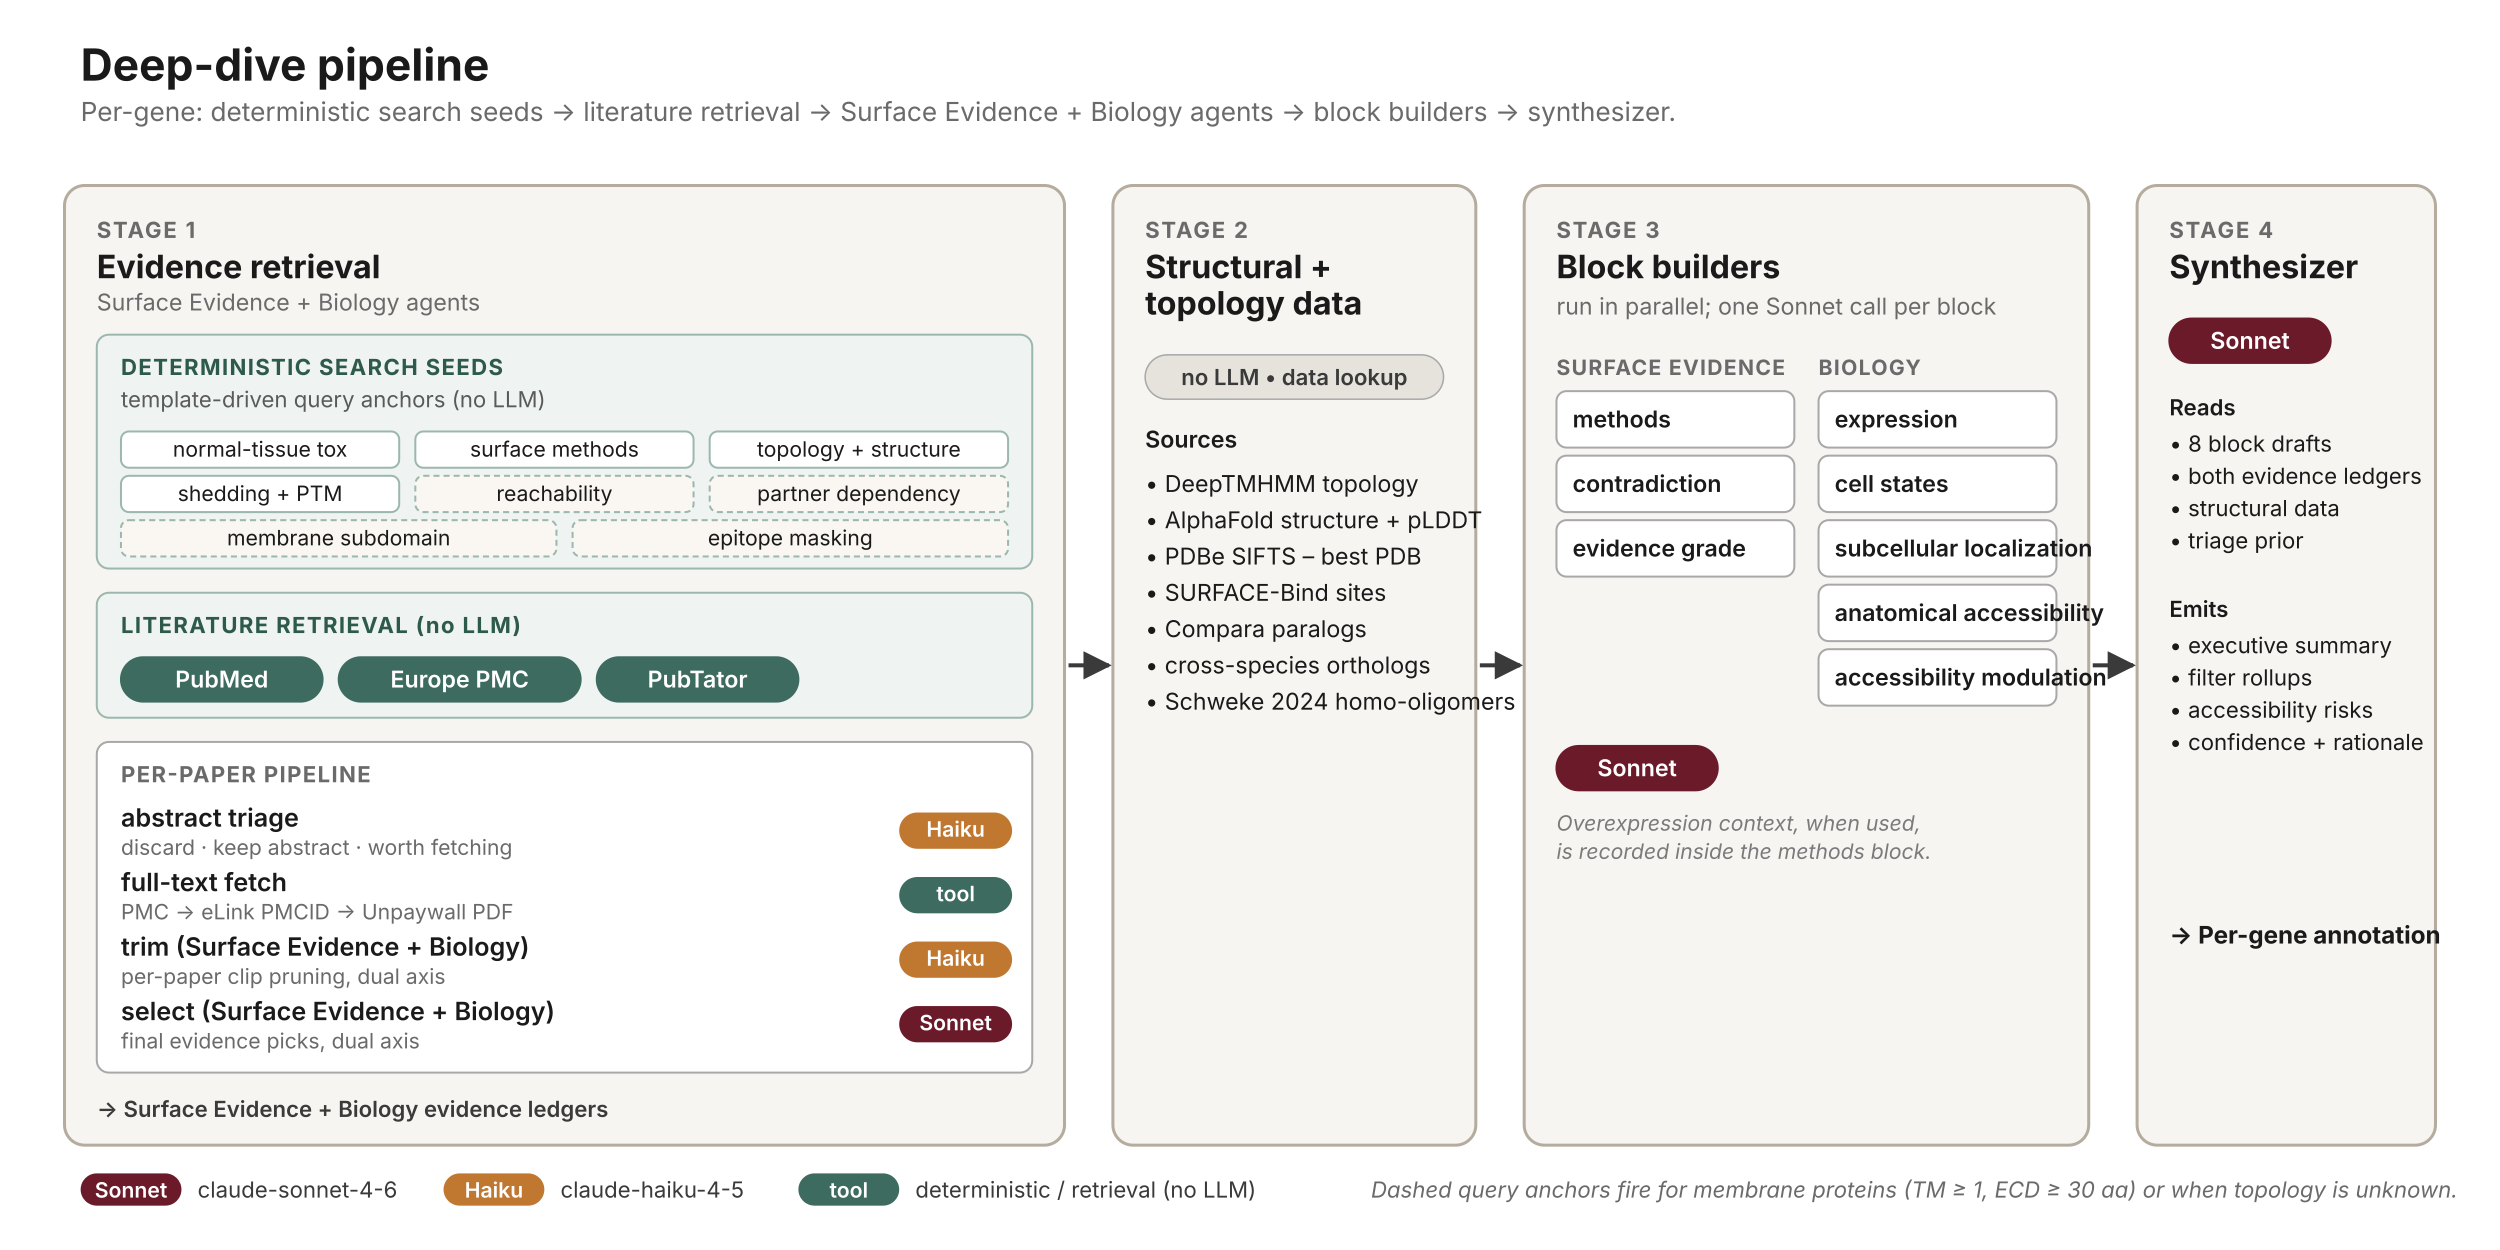
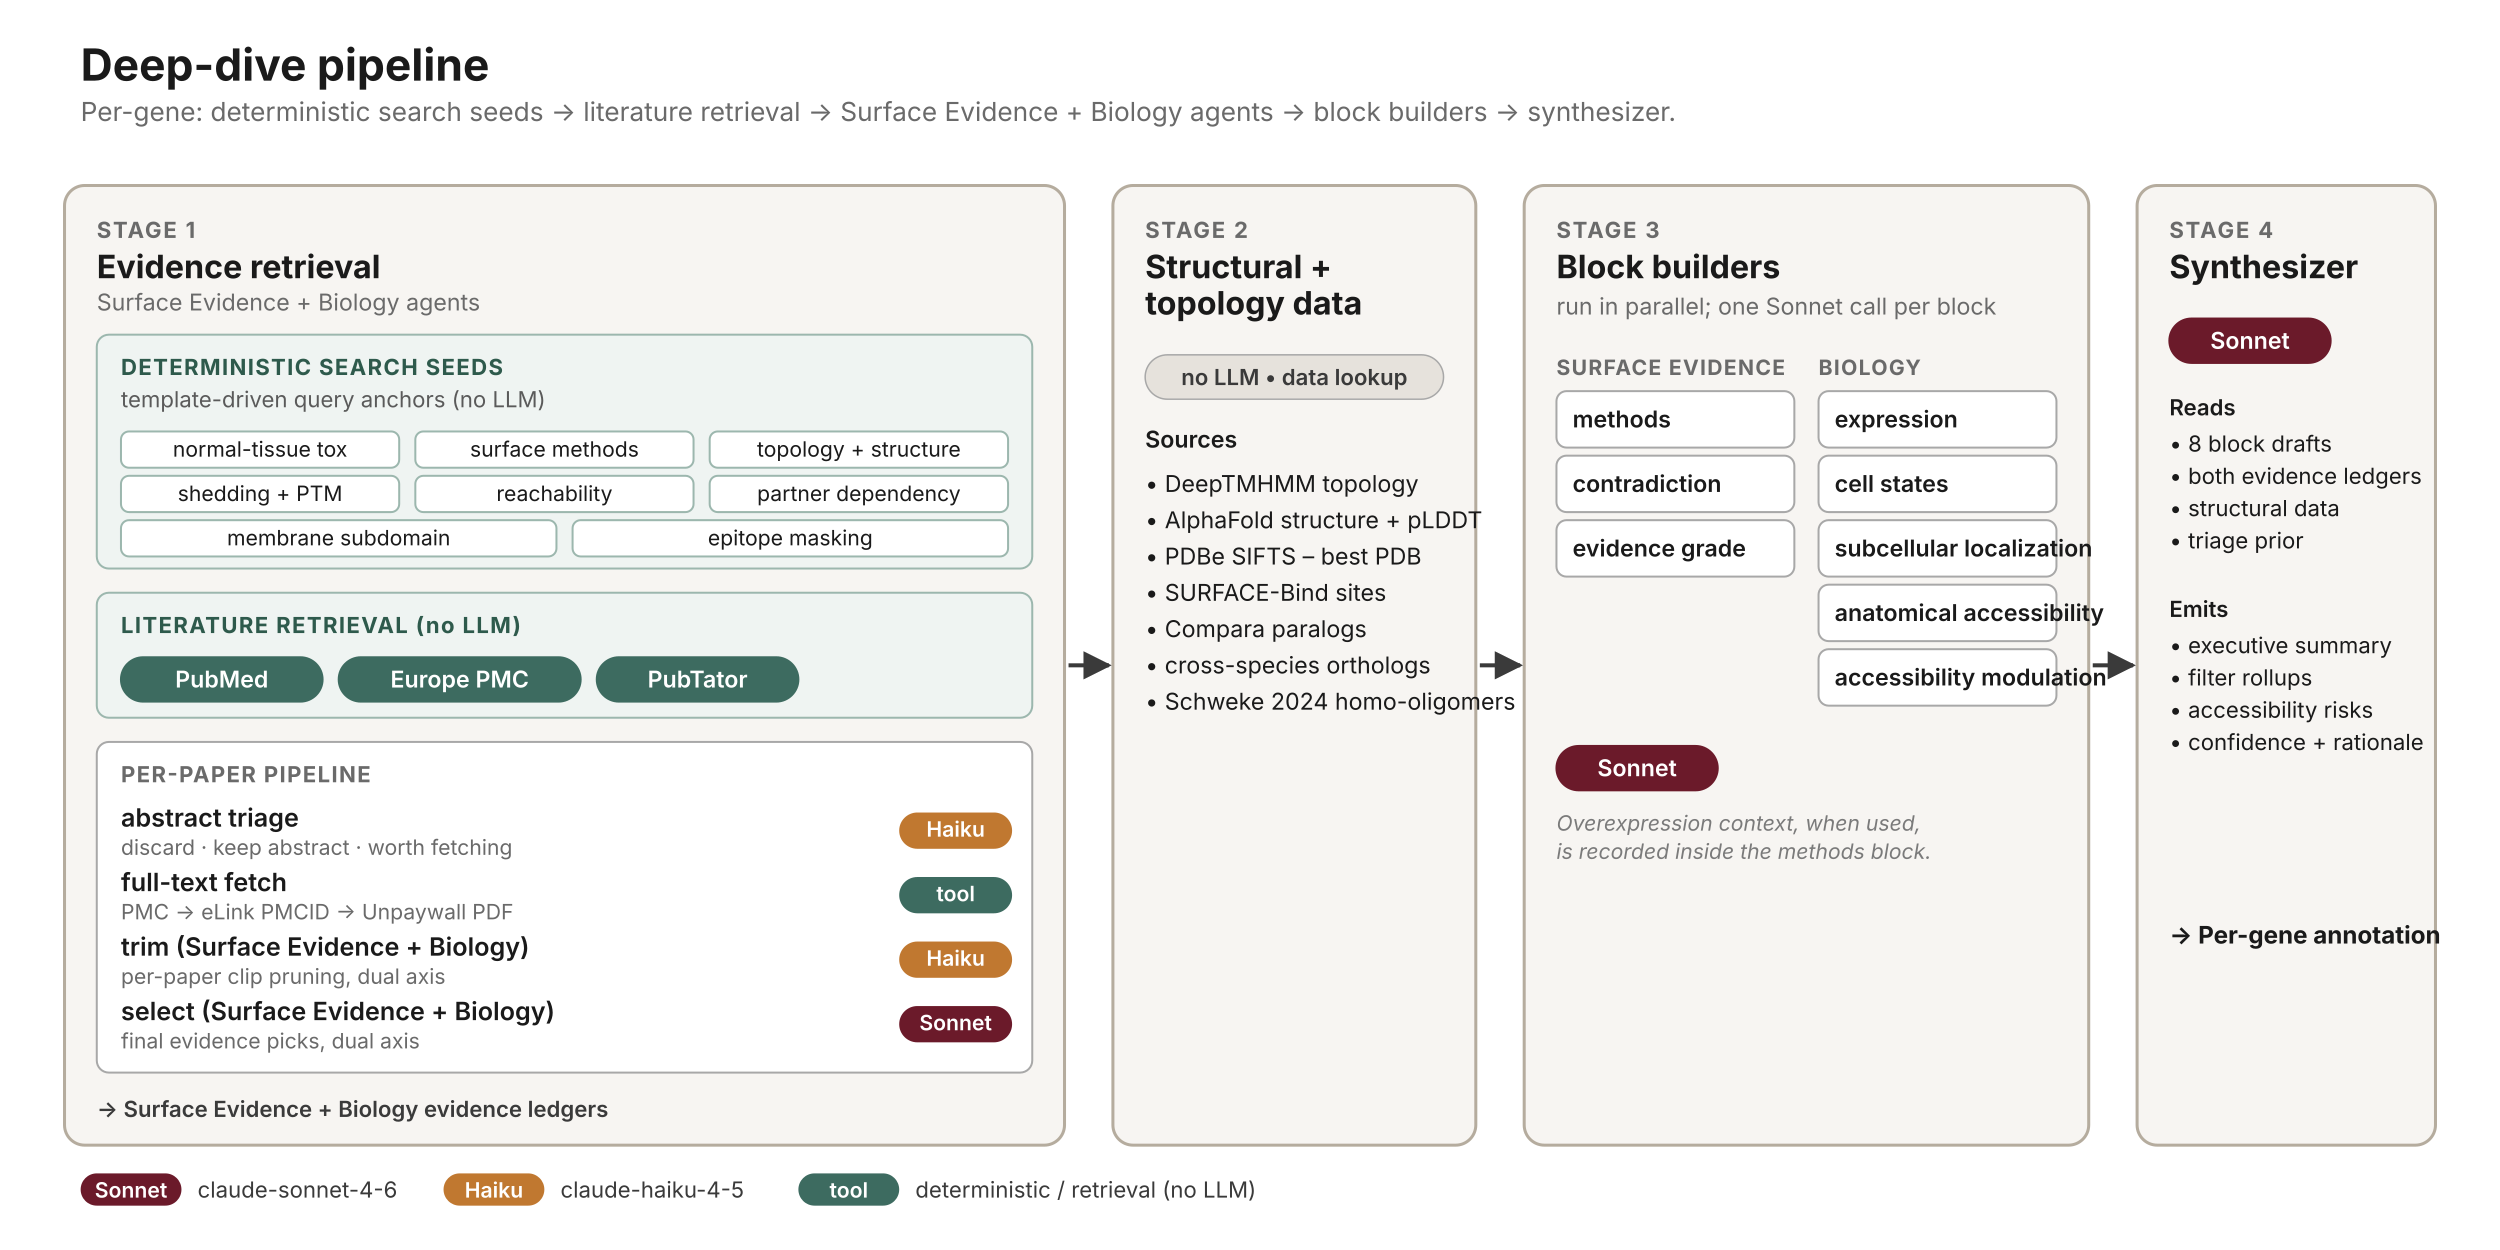
<svg xmlns="http://www.w3.org/2000/svg" viewBox="0 0 1240 620" width="1240" height="620" font-family="Manrope, Inter, system-ui, -apple-system, sans-serif">
  <defs>
    <marker id="arrow" viewBox="0 0 10 10" refX="9" refY="5" markerWidth="7" markerHeight="7" orient="auto-start-reverse">
      <path d="M0,0 L10,5 L0,10 z" fill="#3A3A3A" />
    </marker>
  </defs>
  <rect x="0" y="0" width="1240" height="620" fill="#FFFFFF" />
  <g id="title">
    <text x="40" y="40" font-size="22" font-weight="700" fill="#1A1A1A">
      Deep-dive pipeline
    </text>
    <text x="40" y="60" font-size="13" fill="#6A6A6A">
      Per-gene: deterministic search seeds → literature retrieval → Surface Evidence + Biology agents → block builders → synthesizer.
    </text>
  </g>
  <g id="card-stage1">
    <rect x="32" y="92" width="496" height="476" rx="10" ry="10" fill="#F7F5F2" stroke="#B5AC9E" stroke-width="1.5" />
    <text x="48" y="118" font-size="11" font-weight="700" letter-spacing="0.08em" fill="#6A6A6A">STAGE 1</text>
    <text x="48" y="138" font-size="16" font-weight="700" fill="#1A1A1A">
      Evidence retrieval
    </text>
    <text x="48" y="154" font-size="11.5" fill="#6A6A6A">
      Surface Evidence + Biology agents
    </text>
    <g id="stage1-kickoff">
      <rect x="48" y="166" width="464" height="116" rx="6" ry="6" fill="#EFF4F2" stroke="#9CB7AE" stroke-width="1" />
      <text x="60" y="186" font-size="11" font-weight="700" letter-spacing="0.06em" fill="#2E5A4C">DETERMINISTIC SEARCH SEEDS</text>
      <text x="60" y="202" font-size="11" fill="#5A5A5A">
        template-driven query anchors  (no LLM)
      </text>
      <g font-size="10.5" fill="#1A1A1A">
        <rect x="60" y="214" width="138" height="18" rx="4" ry="4" fill="#FFFFFF" stroke="#9CB7AE" />
        <text x="129" y="226.5" text-anchor="middle">normal-tissue tox</text>
        <rect x="206" y="214" width="138" height="18" rx="4" ry="4" fill="#FFFFFF" stroke="#9CB7AE" />
        <text x="275" y="226.5" text-anchor="middle">surface methods</text>
        <rect x="352" y="214" width="148" height="18" rx="4" ry="4" fill="#FFFFFF" stroke="#9CB7AE" />
        <text x="426" y="226.5" text-anchor="middle">topology + structure</text>
        <rect x="60" y="236" width="138" height="18" rx="4" ry="4" fill="#FFFFFF" stroke="#9CB7AE" />
        <text x="129" y="248.5" text-anchor="middle">shedding + PTM</text>
-         <rect x="206" y="236" width="138" height="18" rx="4" ry="4" fill="#FAF7F2" stroke="#9CB7AE" stroke-dasharray="3 2" />
+         <rect x="206" y="236" width="138" height="18" rx="4" ry="4" fill="#FFFFFF" stroke="#9CB7AE" />
        <text x="275" y="248.5" text-anchor="middle">reachability</text>
-         <rect x="352" y="236" width="148" height="18" rx="4" ry="4" fill="#FAF7F2" stroke="#9CB7AE" stroke-dasharray="3 2" />
+         <rect x="352" y="236" width="148" height="18" rx="4" ry="4" fill="#FFFFFF" stroke="#9CB7AE" />
        <text x="426" y="248.5" text-anchor="middle">partner dependency</text>
-         <rect x="60" y="258" width="216" height="18" rx="4" ry="4" fill="#FAF7F2" stroke="#9CB7AE" stroke-dasharray="3 2" />
+         <rect x="60" y="258" width="216" height="18" rx="4" ry="4" fill="#FFFFFF" stroke="#9CB7AE" />
        <text x="168" y="270.5" text-anchor="middle">membrane subdomain</text>
-         <rect x="284" y="258" width="216" height="18" rx="4" ry="4" fill="#FAF7F2" stroke="#9CB7AE" stroke-dasharray="3 2" />
+         <rect x="284" y="258" width="216" height="18" rx="4" ry="4" fill="#FFFFFF" stroke="#9CB7AE" />
        <text x="392" y="270.5" text-anchor="middle">epitope masking</text>
      </g>
    </g>
    <g id="stage1-retrieval">
      <rect x="48" y="294" width="464" height="62" rx="6" ry="6" fill="#EFF4F2" stroke="#9CB7AE" stroke-width="1" />
      <text x="60" y="314" font-size="11" font-weight="700" letter-spacing="0.06em" fill="#2E5A4C">LITERATURE RETRIEVAL  (no LLM)</text>
      <g font-size="11.5">
        <rect x="60" y="326" width="100" height="22" rx="11" ry="11" fill="#3D6B60" stroke="#3D6B60" />
        <text x="110" y="341" font-weight="600" fill="#FFFFFF" text-anchor="middle">PubMed</text>
        <rect x="168" y="326" width="120" height="22" rx="11" ry="11" fill="#3D6B60" stroke="#3D6B60" />
        <text x="228" y="341" font-weight="600" fill="#FFFFFF" text-anchor="middle">Europe PMC</text>
        <rect x="296" y="326" width="100" height="22" rx="11" ry="11" fill="#3D6B60" stroke="#3D6B60" />
        <text x="346" y="341" font-weight="600" fill="#FFFFFF" text-anchor="middle">PubTator</text>
      </g>
    </g>
    <g id="stage1-pipeline">
      <rect x="48" y="368" width="464" height="164" rx="6" ry="6" fill="#FFFFFF" stroke="#A8A8A8" stroke-width="1" />
      <text x="60" y="388" font-size="11" font-weight="700" letter-spacing="0.06em" fill="#6A6A6A">PER-PAPER PIPELINE</text>
      <g id="step-abstract-triage">
        <text x="60" y="410" font-size="12.5" font-weight="600" fill="#1A1A1A">abstract triage</text>
        <text x="60" y="424" font-size="10.5" fill="#6A6A6A">discard · keep abstract · worth fetching</text>
        <rect x="446" y="403" width="56" height="18" rx="9" ry="9" fill="#C07830" />
        <text x="474" y="415" font-size="10.5" font-weight="600" fill="#FFFFFF" text-anchor="middle">Haiku</text>
      </g>
      <g id="step-fulltext-fetch">
        <text x="60" y="442" font-size="12.5" font-weight="600" fill="#1A1A1A">full-text fetch</text>
        <text x="60" y="456" font-size="10.5" fill="#6A6A6A">PMC → eLink PMCID → Unpaywall PDF</text>
        <rect x="446" y="435" width="56" height="18" rx="9" ry="9" fill="#3D6B60" />
        <text x="474" y="447" font-size="10.5" font-weight="600" fill="#FFFFFF" text-anchor="middle">tool</text>
      </g>
      <g id="step-trim">
        <text x="60" y="474" font-size="12.5" font-weight="600" fill="#1A1A1A">trim  (Surface Evidence + Biology)</text>
        <text x="60" y="488" font-size="10.5" fill="#6A6A6A">per-paper clip pruning, dual axis</text>
        <rect x="446" y="467" width="56" height="18" rx="9" ry="9" fill="#C07830" />
        <text x="474" y="479" font-size="10.5" font-weight="600" fill="#FFFFFF" text-anchor="middle">Haiku</text>
      </g>
      <g id="step-select">
        <text x="60" y="506" font-size="12.5" font-weight="600" fill="#1A1A1A">select  (Surface Evidence + Biology)</text>
        <text x="60" y="520" font-size="10.5" fill="#6A6A6A">final evidence picks, dual axis</text>
        <rect x="446" y="499" width="56" height="18" rx="9" ry="9" fill="#6B1A2A" />
        <text x="474" y="511" font-size="10.5" font-weight="600" fill="#FFFFFF" text-anchor="middle">Sonnet</text>
      </g>
    </g>
    <text x="48" y="554" font-size="11" font-weight="600" fill="#3A3A3A">
      → Surface Evidence + Biology evidence ledgers
    </text>
  </g>
  <g id="card-stage2">
    <rect x="552" y="92" width="180" height="476" rx="10" ry="10" fill="#F7F5F2" stroke="#B5AC9E" stroke-width="1.5" />
    <text x="568" y="118" font-size="11" font-weight="700" letter-spacing="0.08em" fill="#6A6A6A">STAGE 2</text>
    <text x="568" y="138" font-size="16" font-weight="700" fill="#1A1A1A">Structural +</text>
    <text x="568" y="156" font-size="16" font-weight="700" fill="#1A1A1A">topology data</text>
    <rect x="568" y="176" width="148" height="22" rx="11" ry="11" fill="#E6E2DC" stroke="#A8A8A8" stroke-width="0.75" />
    <text x="642" y="191" font-size="11" font-weight="600" fill="#3A3A3A" text-anchor="middle">no LLM  •  data lookup</text>
    <g id="stage2-sources" font-size="11.5" fill="#1A1A1A">
      <text x="568" y="222" font-weight="600">Sources</text>
      <text x="568" y="244">• DeepTMHMM topology</text>
      <text x="568" y="262">• AlphaFold structure + pLDDT</text>
      <text x="568" y="280">• PDBe SIFTS – best PDB</text>
      <text x="568" y="298">• SURFACE-Bind sites</text>
      <text x="568" y="316">• Compara paralogs</text>
      <text x="568" y="334">• cross-species orthologs</text>
      <text x="568" y="352">• Schweke 2024 homo-oligomers</text>
    </g>
  </g>
  <g id="card-stage3">
    <rect x="756" y="92" width="280" height="476" rx="10" ry="10" fill="#F7F5F2" stroke="#B5AC9E" stroke-width="1.5" />
    <text x="772" y="118" font-size="11" font-weight="700" letter-spacing="0.08em" fill="#6A6A6A">STAGE 3</text>
    <text x="772" y="138" font-size="16" font-weight="700" fill="#1A1A1A">
      Block builders
    </text>
    <text x="772" y="156" font-size="11.5" fill="#6A6A6A">
      run in parallel; one Sonnet call per block
    </text>
    <g id="builders-surface-evidence">
      <text x="772" y="186" font-size="10.5" font-weight="700" letter-spacing="0.06em" fill="#6A6A6A">SURFACE EVIDENCE</text>
      <rect x="772" y="194" width="118" height="28" rx="5" ry="5" fill="#FFFFFF" stroke="#A8A8A8" />
      <text x="780" y="212" font-size="11.5" font-weight="600" fill="#1A1A1A">methods</text>
      <rect x="772" y="226" width="118" height="28" rx="5" ry="5" fill="#FFFFFF" stroke="#A8A8A8" />
      <text x="780" y="244" font-size="11.5" font-weight="600" fill="#1A1A1A">contradiction</text>
      <rect x="772" y="258" width="118" height="28" rx="5" ry="5" fill="#FFFFFF" stroke="#A8A8A8" />
      <text x="780" y="276" font-size="11.5" font-weight="600" fill="#1A1A1A">evidence grade</text>
    </g>
    <g id="builders-biology">
      <text x="902" y="186" font-size="10.5" font-weight="700" letter-spacing="0.06em" fill="#6A6A6A">BIOLOGY</text>
      <rect x="902" y="194" width="118" height="28" rx="5" ry="5" fill="#FFFFFF" stroke="#A8A8A8" />
      <text x="910" y="212" font-size="11.5" font-weight="600" fill="#1A1A1A">expression</text>
      <rect x="902" y="226" width="118" height="28" rx="5" ry="5" fill="#FFFFFF" stroke="#A8A8A8" />
      <text x="910" y="244" font-size="11.5" font-weight="600" fill="#1A1A1A">cell states</text>
      <rect x="902" y="258" width="118" height="28" rx="5" ry="5" fill="#FFFFFF" stroke="#A8A8A8" />
      <text x="910" y="276" font-size="11.5" font-weight="600" fill="#1A1A1A">subcellular localization</text>
      <rect x="902" y="290" width="118" height="28" rx="5" ry="5" fill="#FFFFFF" stroke="#A8A8A8" />
      <text x="910" y="308" font-size="11.5" font-weight="600" fill="#1A1A1A">anatomical accessibility</text>
      <rect x="902" y="322" width="118" height="28" rx="5" ry="5" fill="#FFFFFF" stroke="#A8A8A8" />
      <text x="910" y="340" font-size="11.5" font-weight="600" fill="#1A1A1A">accessibility modulation</text>
    </g>
    <rect x="772" y="370" width="80" height="22" rx="11" ry="11" fill="#6B1A2A" stroke="#6B1A2A" />
    <text x="812" y="385" font-size="11.5" font-weight="600" fill="#FFFFFF" text-anchor="middle">Sonnet</text>
    <text x="772" y="412" font-size="10.5" font-style="italic" fill="#7A7A7A">
      Overexpression context, when used,
    </text>
    <text x="772" y="426" font-size="10.5" font-style="italic" fill="#7A7A7A">
      is recorded inside the methods block.
    </text>
  </g>
  <g id="card-stage4">
    <rect x="1060" y="92" width="148" height="476" rx="10" ry="10" fill="#F7F5F2" stroke="#B5AC9E" stroke-width="1.5" />
    <text x="1076" y="118" font-size="11" font-weight="700" letter-spacing="0.08em" fill="#6A6A6A">STAGE 4</text>
    <text x="1076" y="138" font-size="16" font-weight="700" fill="#1A1A1A">Synthesizer</text>
    <rect x="1076" y="158" width="80" height="22" rx="11" ry="11" fill="#6B1A2A" stroke="#6B1A2A" />
    <text x="1116" y="173" font-size="11.5" font-weight="600" fill="#FFFFFF" text-anchor="middle">Sonnet</text>
    <g id="syn-reads" font-size="11" fill="#1A1A1A">
      <text x="1076" y="206" font-weight="600">Reads</text>
      <text x="1076" y="224">• 8 block drafts</text>
      <text x="1076" y="240">• both evidence ledgers</text>
      <text x="1076" y="256">• structural data</text>
      <text x="1076" y="272">• triage prior</text>
    </g>
    <g id="syn-emits" font-size="11" fill="#1A1A1A">
      <text x="1076" y="306" font-weight="600">Emits</text>
      <text x="1076" y="324">• executive summary</text>
      <text x="1076" y="340">• filter rollups</text>
      <text x="1076" y="356">• accessibility risks</text>
      <text x="1076" y="372">• confidence + rationale</text>
    </g>
    <text x="1076" y="468" font-size="12" font-weight="700" fill="#1A1A1A">
      → Per-gene annotation
    </text>
  </g>
  <g id="connectors" stroke="#3A3A3A" stroke-width="2" fill="none">
    <line x1="530" y1="330" x2="550" y2="330" marker-end="url(#arrow)" />
    <line x1="734" y1="330" x2="754" y2="330" marker-end="url(#arrow)" />
    <line x1="1038" y1="330" x2="1058" y2="330" marker-end="url(#arrow)" />
  </g>
  <g id="legend" font-size="11" fill="#3A3A3A">
    <rect x="40" y="582" width="50" height="16" rx="8" ry="8" fill="#6B1A2A" />
    <text x="65" y="594" font-size="10.5" font-weight="600" fill="#FFFFFF" text-anchor="middle">Sonnet</text>
    <text x="98" y="594">claude-sonnet-4-6</text>
    <rect x="220" y="582" width="50" height="16" rx="8" ry="8" fill="#C07830" />
    <text x="245" y="594" font-size="10.5" font-weight="600" fill="#FFFFFF" text-anchor="middle">Haiku</text>
    <text x="278" y="594">claude-haiku-4-5</text>
    <rect x="396" y="582" width="50" height="16" rx="8" ry="8" fill="#3D6B60" />
    <text x="421" y="594" font-size="10.5" font-weight="600" fill="#FFFFFF" text-anchor="middle">tool</text>
    <text x="454" y="594">deterministic / retrieval (no LLM)</text>
-     <text x="680" y="594" font-style="italic" fill="#6A6A6A">
-       Dashed query anchors fire for membrane proteins (TM ≥ 1, ECD ≥ 30 aa) or when topology is unknown.
-     </text>
  </g>
</svg>
